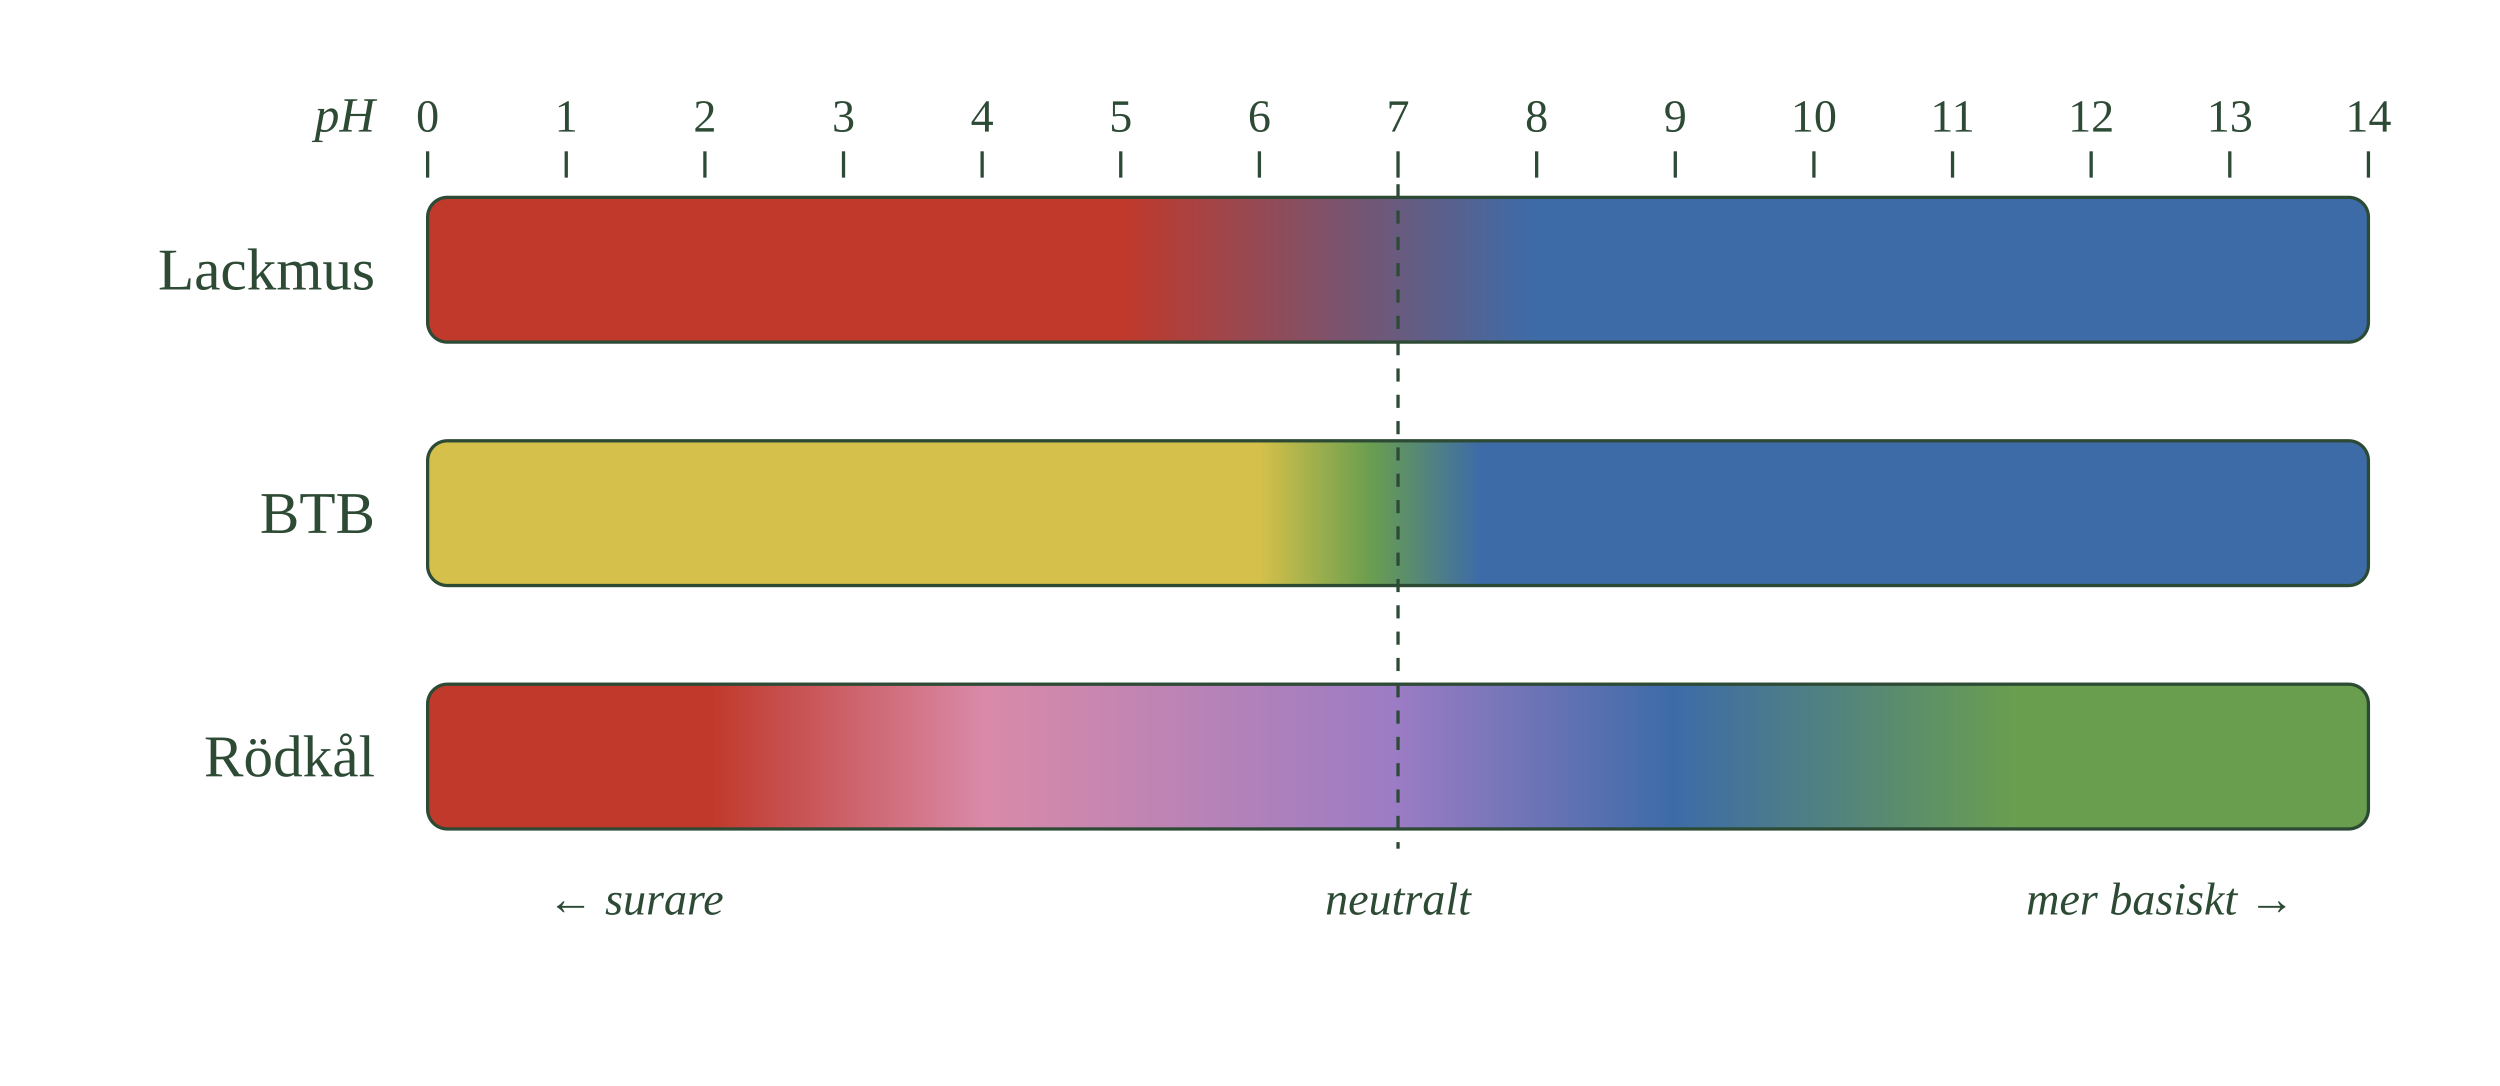
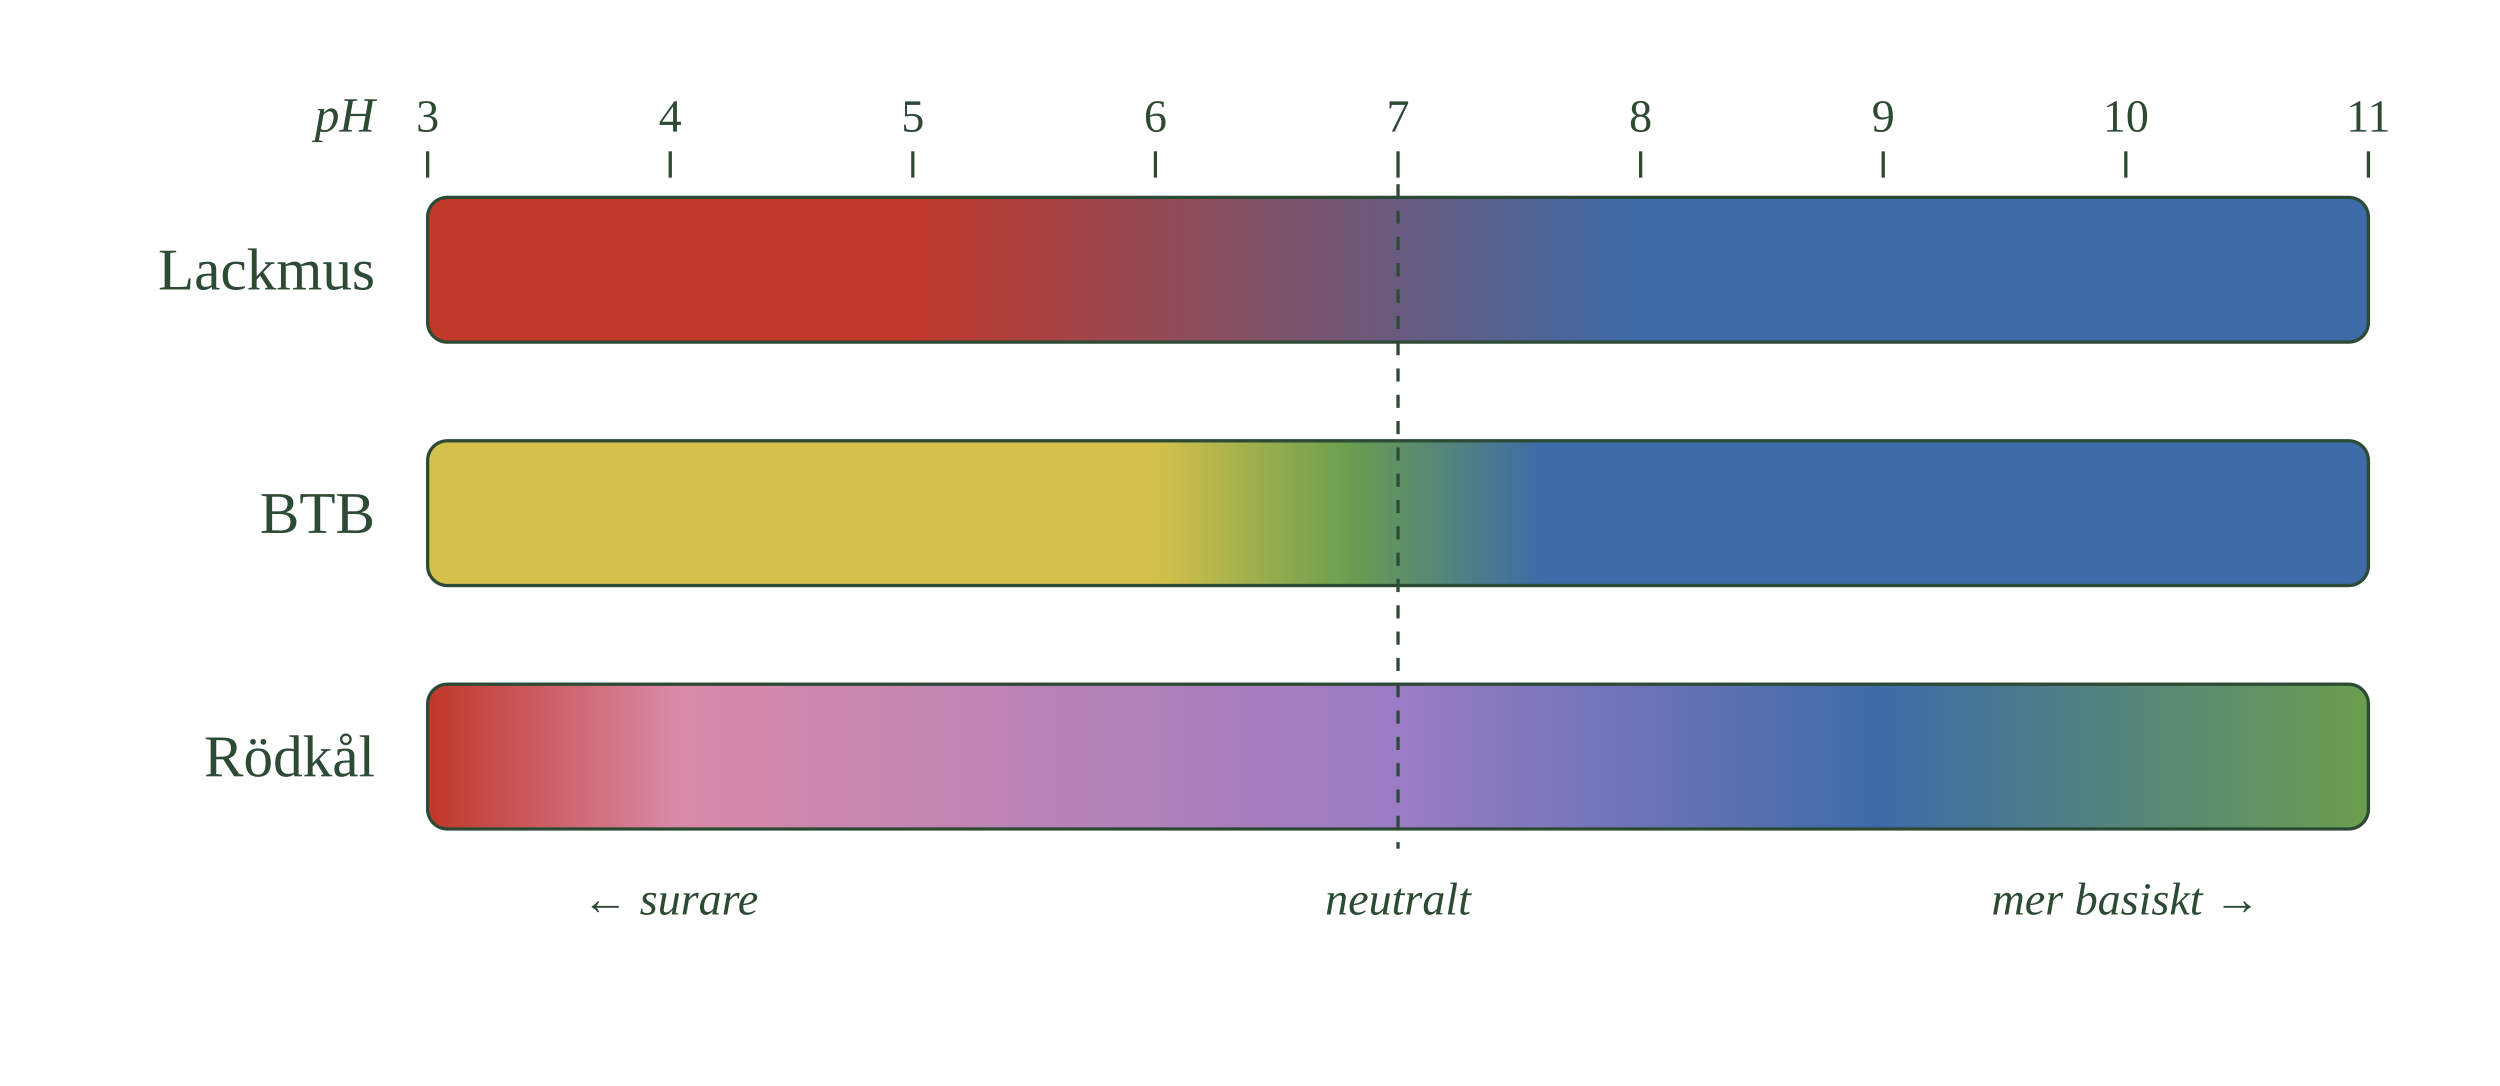
<svg xmlns="http://www.w3.org/2000/svg" viewBox="0 0 760 330" width="760" height="330" role="img" aria-labelledby="t">
  <defs>
    <linearGradient id="g0" x1="0" x2="1" y1="0" y2="0">
      <stop offset="0%" stop-color="#C0392B" />
-       <stop offset="35.71%" stop-color="#C0392B" />
-       <stop offset="57.14%" stop-color="#3D6BA8" />
+       <stop offset="25%" stop-color="#C0392B" />
+       <stop offset="62.5%" stop-color="#3D6BA8" />
      <stop offset="100%" stop-color="#3D6BA8" />
    </linearGradient>
    <linearGradient id="g1" x1="0" x2="1" y1="0" y2="0">
      <stop offset="0%" stop-color="#d4c04a" />
-       <stop offset="42.86%" stop-color="#d4c04a" />
-       <stop offset="48.57%" stop-color="#6a9e4f" />
-       <stop offset="54.29%" stop-color="#3D6BA8" />
+       <stop offset="37.5%" stop-color="#d4c04a" />
+       <stop offset="47.5%" stop-color="#6a9e4f" />
+       <stop offset="57.5%" stop-color="#3D6BA8" />
      <stop offset="100%" stop-color="#3D6BA8" />
    </linearGradient>
    <linearGradient id="g2" x1="0" x2="1" y1="0" y2="0">
      <stop offset="0%" stop-color="#C0392B" />
-       <stop offset="14.29%" stop-color="#C0392B" />
-       <stop offset="28.57%" stop-color="#d98aa8" />
+       <stop offset="12.5%" stop-color="#d98aa8" />
      <stop offset="50%" stop-color="#9b7cc4" />
-       <stop offset="64.29%" stop-color="#3D6BA8" />
-       <stop offset="82.14%" stop-color="#6a9e4f" />
+       <stop offset="75%" stop-color="#3D6BA8" />
      <stop offset="100%" stop-color="#6a9e4f" />
    </linearGradient>
  </defs>
  <line x1="130" y1="46" x2="130" y2="54" stroke="#2d4a35" stroke-width="1" />
-   <text x="130" y="40" fill="#2d4a35" text-anchor="middle" font-family="Georgia, 'Times New Roman', serif" font-size="14">0</text>
-   <line x1="172.14" y1="46" x2="172.14" y2="54" stroke="#2d4a35" stroke-width="1" />
-   <text x="172.14" y="40" fill="#2d4a35" text-anchor="middle" font-family="Georgia, 'Times New Roman', serif" font-size="14">1</text>
-   <line x1="214.29" y1="46" x2="214.29" y2="54" stroke="#2d4a35" stroke-width="1" />
-   <text x="214.29" y="40" fill="#2d4a35" text-anchor="middle" font-family="Georgia, 'Times New Roman', serif" font-size="14">2</text>
-   <line x1="256.43" y1="46" x2="256.43" y2="54" stroke="#2d4a35" stroke-width="1" />
-   <text x="256.43" y="40" fill="#2d4a35" text-anchor="middle" font-family="Georgia, 'Times New Roman', serif" font-size="14">3</text>
-   <line x1="298.57" y1="46" x2="298.57" y2="54" stroke="#2d4a35" stroke-width="1" />
-   <text x="298.57" y="40" fill="#2d4a35" text-anchor="middle" font-family="Georgia, 'Times New Roman', serif" font-size="14">4</text>
-   <line x1="340.71" y1="46" x2="340.71" y2="54" stroke="#2d4a35" stroke-width="1" />
-   <text x="340.71" y="40" fill="#2d4a35" text-anchor="middle" font-family="Georgia, 'Times New Roman', serif" font-size="14">5</text>
-   <line x1="382.86" y1="46" x2="382.86" y2="54" stroke="#2d4a35" stroke-width="1" />
-   <text x="382.86" y="40" fill="#2d4a35" text-anchor="middle" font-family="Georgia, 'Times New Roman', serif" font-size="14">6</text>
+   <text x="130" y="40" fill="#2d4a35" text-anchor="middle" font-family="Georgia, 'Times New Roman', serif" font-size="14">3</text>
+   <line x1="203.75" y1="46" x2="203.75" y2="54" stroke="#2d4a35" stroke-width="1" />
+   <text x="203.75" y="40" fill="#2d4a35" text-anchor="middle" font-family="Georgia, 'Times New Roman', serif" font-size="14">4</text>
+   <line x1="277.5" y1="46" x2="277.5" y2="54" stroke="#2d4a35" stroke-width="1" />
+   <text x="277.5" y="40" fill="#2d4a35" text-anchor="middle" font-family="Georgia, 'Times New Roman', serif" font-size="14">5</text>
+   <line x1="351.25" y1="46" x2="351.25" y2="54" stroke="#2d4a35" stroke-width="1" />
+   <text x="351.25" y="40" fill="#2d4a35" text-anchor="middle" font-family="Georgia, 'Times New Roman', serif" font-size="14">6</text>
  <line x1="425" y1="46" x2="425" y2="54" stroke="#2d4a35" stroke-width="1" />
  <text x="425" y="40" fill="#2d4a35" text-anchor="middle" font-family="Georgia, 'Times New Roman', serif" font-size="14">7</text>
-   <line x1="467.14" y1="46" x2="467.14" y2="54" stroke="#2d4a35" stroke-width="1" />
-   <text x="467.14" y="40" fill="#2d4a35" text-anchor="middle" font-family="Georgia, 'Times New Roman', serif" font-size="14">8</text>
-   <line x1="509.29" y1="46" x2="509.29" y2="54" stroke="#2d4a35" stroke-width="1" />
-   <text x="509.29" y="40" fill="#2d4a35" text-anchor="middle" font-family="Georgia, 'Times New Roman', serif" font-size="14">9</text>
-   <line x1="551.43" y1="46" x2="551.43" y2="54" stroke="#2d4a35" stroke-width="1" />
-   <text x="551.43" y="40" fill="#2d4a35" text-anchor="middle" font-family="Georgia, 'Times New Roman', serif" font-size="14">10</text>
-   <line x1="593.57" y1="46" x2="593.57" y2="54" stroke="#2d4a35" stroke-width="1" />
-   <text x="593.57" y="40" fill="#2d4a35" text-anchor="middle" font-family="Georgia, 'Times New Roman', serif" font-size="14">11</text>
-   <line x1="635.71" y1="46" x2="635.71" y2="54" stroke="#2d4a35" stroke-width="1" />
-   <text x="635.71" y="40" fill="#2d4a35" text-anchor="middle" font-family="Georgia, 'Times New Roman', serif" font-size="14">12</text>
-   <line x1="677.86" y1="46" x2="677.86" y2="54" stroke="#2d4a35" stroke-width="1" />
-   <text x="677.86" y="40" fill="#2d4a35" text-anchor="middle" font-family="Georgia, 'Times New Roman', serif" font-size="14">13</text>
+   <line x1="498.75" y1="46" x2="498.75" y2="54" stroke="#2d4a35" stroke-width="1" />
+   <text x="498.75" y="40" fill="#2d4a35" text-anchor="middle" font-family="Georgia, 'Times New Roman', serif" font-size="14">8</text>
+   <line x1="572.5" y1="46" x2="572.5" y2="54" stroke="#2d4a35" stroke-width="1" />
+   <text x="572.5" y="40" fill="#2d4a35" text-anchor="middle" font-family="Georgia, 'Times New Roman', serif" font-size="14">9</text>
+   <line x1="646.25" y1="46" x2="646.25" y2="54" stroke="#2d4a35" stroke-width="1" />
+   <text x="646.25" y="40" fill="#2d4a35" text-anchor="middle" font-family="Georgia, 'Times New Roman', serif" font-size="14">10</text>
  <line x1="720" y1="46" x2="720" y2="54" stroke="#2d4a35" stroke-width="1" />
-   <text x="720" y="40" fill="#2d4a35" text-anchor="middle" font-family="Georgia, 'Times New Roman', serif" font-size="14">14</text>
+   <text x="720" y="40" fill="#2d4a35" text-anchor="middle" font-family="Georgia, 'Times New Roman', serif" font-size="14">11</text>
  <text x="114" y="40" fill="#2d4a35" font-family="Georgia, 'Times New Roman', serif" font-size="15" font-style="italic" text-anchor="end">pH</text>
  <rect x="130" y="60" width="590" height="44" rx="6" fill="url(#g0)" stroke="#2d4a35" stroke-width="1" />
  <text x="114" y="88" fill="#2d4a35" font-family="Georgia, 'Times New Roman', serif" font-size="18" text-anchor="end">Lackmus</text>
  <rect x="130" y="134" width="590" height="44" rx="6" fill="url(#g1)" stroke="#2d4a35" stroke-width="1" />
  <text x="114" y="162" fill="#2d4a35" font-family="Georgia, 'Times New Roman', serif" font-size="18" text-anchor="end">BTB</text>
  <rect x="130" y="208" width="590" height="44" rx="6" fill="url(#g2)" stroke="#2d4a35" stroke-width="1" />
  <text x="114" y="236" fill="#2d4a35" font-family="Georgia, 'Times New Roman', serif" font-size="18" text-anchor="end">Rödkål</text>
  <line x1="425" y1="56" x2="425" y2="258" stroke="#2d4a35" stroke-width="1" stroke-dasharray="4 4" />
  <text x="425" y="278" fill="#2d4a35" text-anchor="middle" font-family="Georgia, 'Times New Roman', serif" font-size="14" font-style="italic">neutralt</text>
-   <text x="193.21" y="278" fill="#2d4a35" text-anchor="middle" font-family="Georgia, 'Times New Roman', serif" font-size="14" font-style="italic">← surare</text>
-   <text x="656.79" y="278" fill="#2d4a35" text-anchor="middle" font-family="Georgia, 'Times New Roman', serif" font-size="14" font-style="italic">mer basiskt →</text>
+   <text x="203.75" y="278" fill="#2d4a35" text-anchor="middle" font-family="Georgia, 'Times New Roman', serif" font-size="14" font-style="italic">← surare</text>
+   <text x="646.25" y="278" fill="#2d4a35" text-anchor="middle" font-family="Georgia, 'Times New Roman', serif" font-size="14" font-style="italic">mer basiskt →</text>
</svg>
